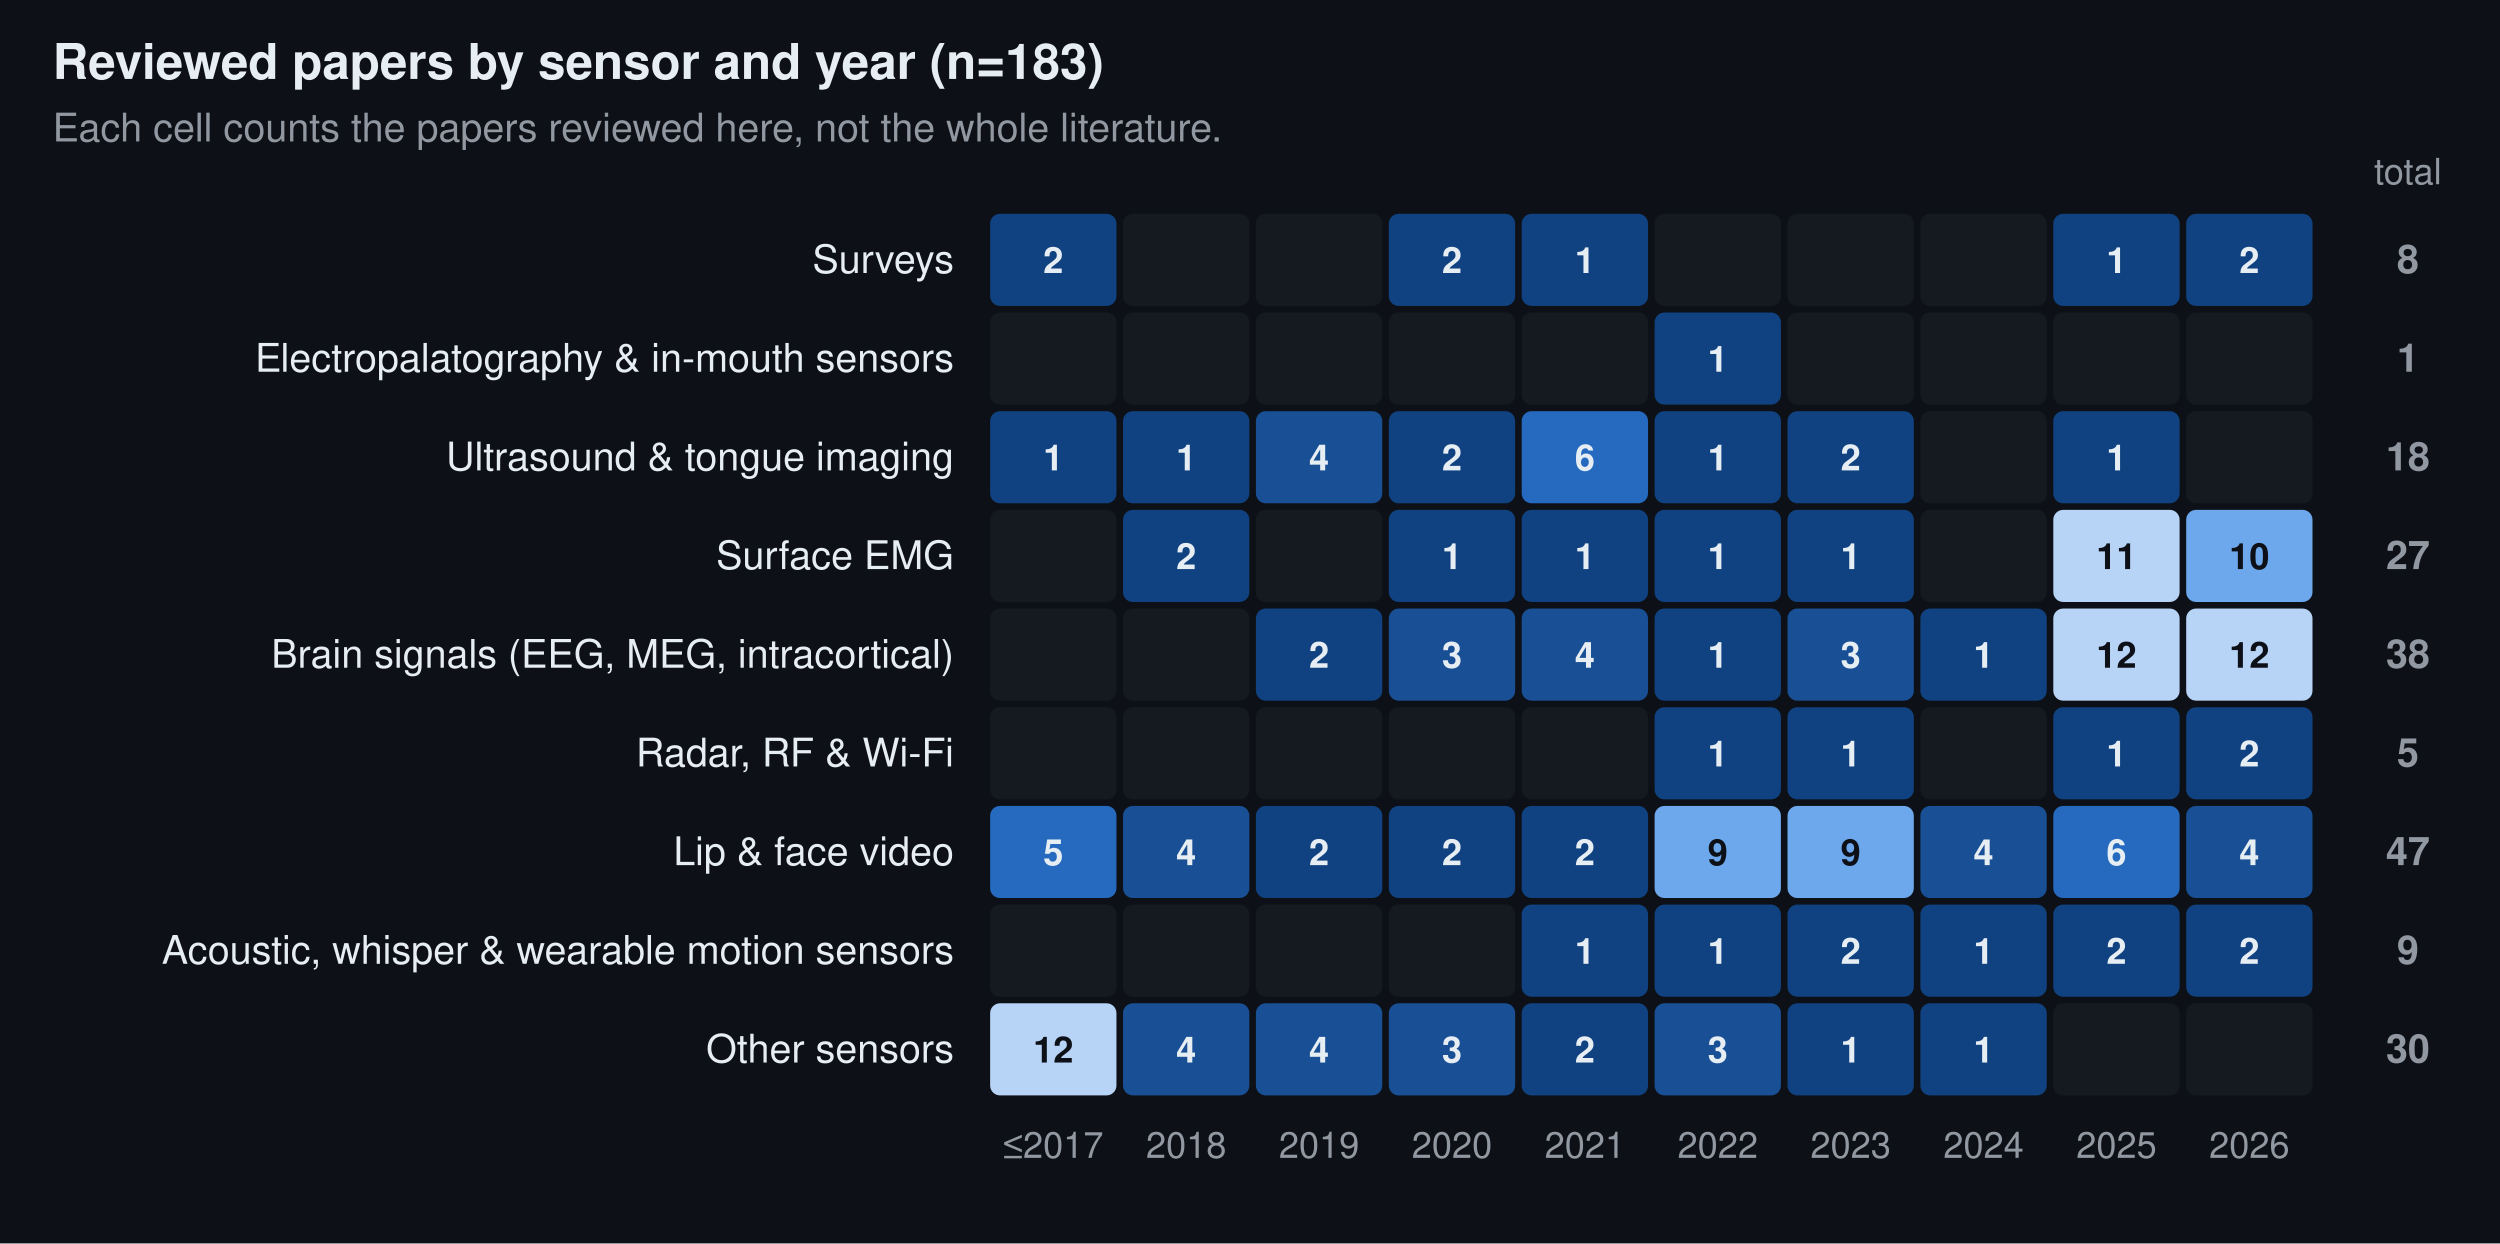
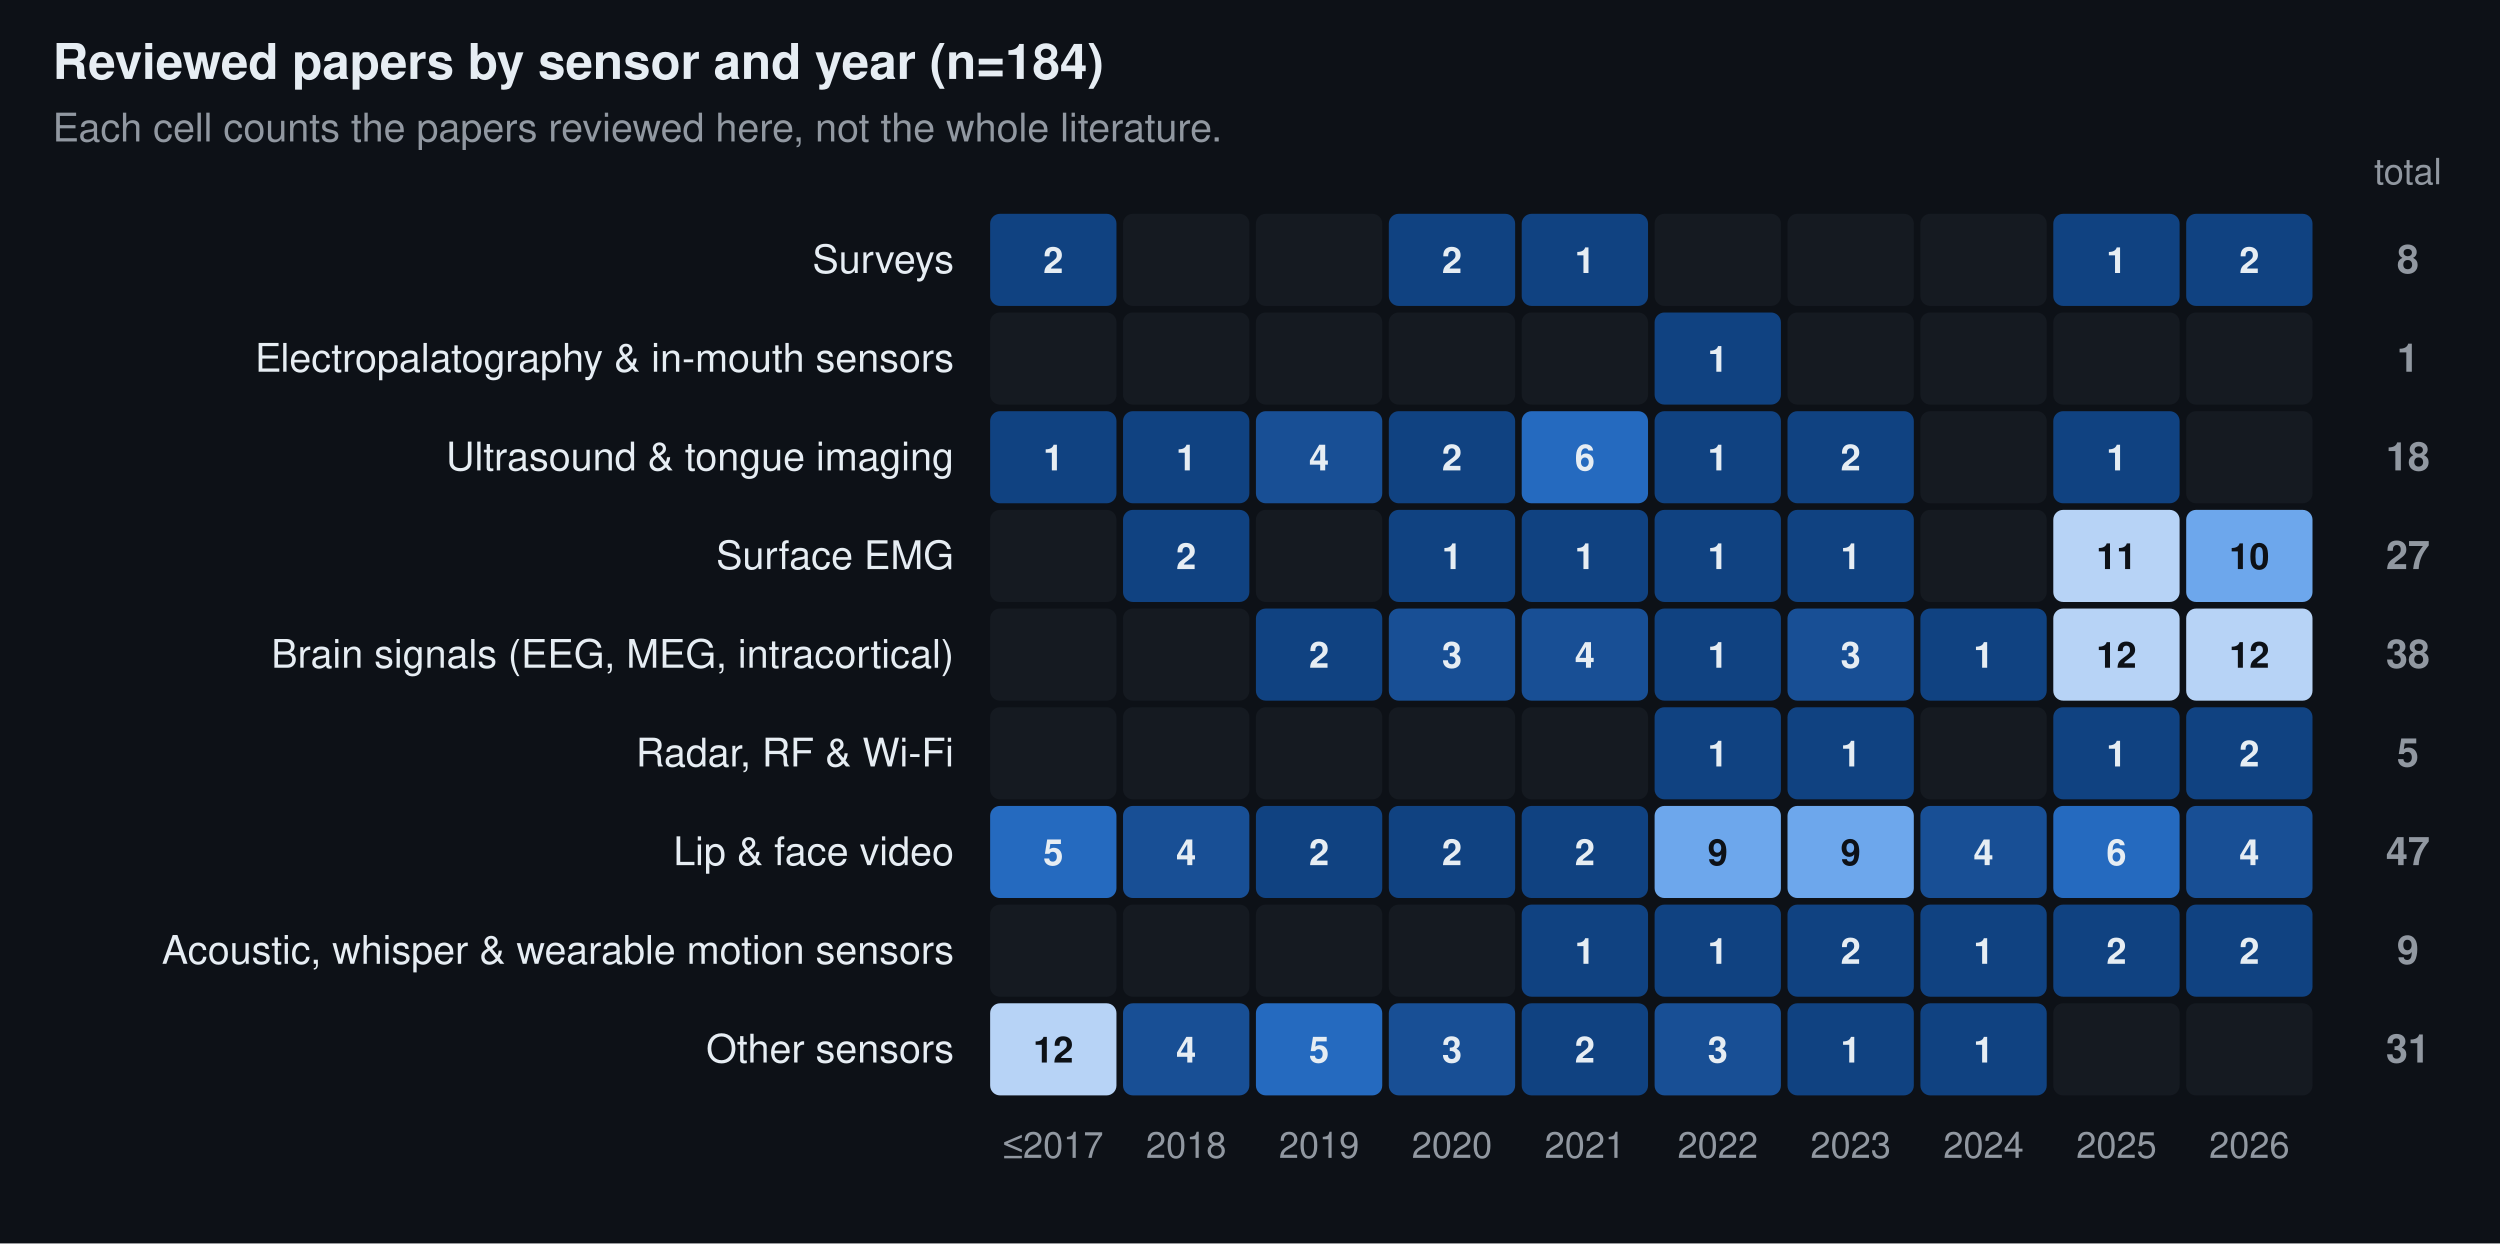
- <svg xmlns="http://www.w3.org/2000/svg" width="760" height="378" viewBox="0 0 760 378" font-family="-apple-system, BlinkMacSystemFont, 'Segoe UI', Helvetica, Arial, sans-serif" role="img" aria-label="Reviewed papers by sensor and year (n=183)">
+ <svg xmlns="http://www.w3.org/2000/svg" width="760" height="378" viewBox="0 0 760 378" font-family="-apple-system, BlinkMacSystemFont, 'Segoe UI', Helvetica, Arial, sans-serif" role="img" aria-label="Reviewed papers by sensor and year (n=184)">
  <rect width="760" height="378" fill="#0d1117" />
-   <text x="16.0" y="24.0" font-size="15" fill="#e6edf3" text-anchor="start" font-weight="600">Reviewed papers by sensor and year (n=183)</text>
+   <text x="16.0" y="24.0" font-size="15" fill="#e6edf3" text-anchor="start" font-weight="600">Reviewed papers by sensor and year (n=184)</text>
  <text x="16.0" y="43.0" font-size="12" fill="#9198a1" text-anchor="start">Each cell counts the papers reviewed here, not the whole literature.</text>
  <text x="320.2" y="352.0" font-size="11" fill="#9198a1" text-anchor="middle">≤2017</text>
  <text x="360.6" y="352.0" font-size="11" fill="#9198a1" text-anchor="middle">2018</text>
  <text x="401.0" y="352.0" font-size="11" fill="#9198a1" text-anchor="middle">2019</text>
  <text x="441.4" y="352.0" font-size="11" fill="#9198a1" text-anchor="middle">2020</text>
  <text x="481.8" y="352.0" font-size="11" fill="#9198a1" text-anchor="middle">2021</text>
  <text x="522.2" y="352.0" font-size="11" fill="#9198a1" text-anchor="middle">2022</text>
  <text x="562.6" y="352.0" font-size="11" fill="#9198a1" text-anchor="middle">2023</text>
  <text x="603.0" y="352.0" font-size="11" fill="#9198a1" text-anchor="middle">2024</text>
  <text x="643.4" y="352.0" font-size="11" fill="#9198a1" text-anchor="middle">2025</text>
  <text x="683.8" y="352.0" font-size="11" fill="#9198a1" text-anchor="middle">2026</text>
  <text x="732.0" y="56.0" font-size="11" fill="#9198a1" text-anchor="middle">total</text>
  <text x="290.0" y="83.0" font-size="12" fill="#e6edf3" text-anchor="end">Surveys</text>
  <rect x="301.0" y="65.0" width="38.4" height="28.0" rx="3" fill="#104281" />
  <text x="320.2" y="83.0" font-size="11" fill="#e6edf3" text-anchor="middle" font-weight="600">2</text>
  <rect x="341.4" y="65.0" width="38.4" height="28.0" rx="3" fill="#151a21" />
  <rect x="381.8" y="65.0" width="38.4" height="28.0" rx="3" fill="#151a21" />
  <rect x="422.2" y="65.0" width="38.4" height="28.0" rx="3" fill="#104281" />
  <text x="441.4" y="83.0" font-size="11" fill="#e6edf3" text-anchor="middle" font-weight="600">2</text>
  <rect x="462.6" y="65.0" width="38.4" height="28.0" rx="3" fill="#104281" />
  <text x="481.8" y="83.0" font-size="11" fill="#e6edf3" text-anchor="middle" font-weight="600">1</text>
  <rect x="503.0" y="65.0" width="38.4" height="28.0" rx="3" fill="#151a21" />
  <rect x="543.4" y="65.0" width="38.4" height="28.0" rx="3" fill="#151a21" />
  <rect x="583.8" y="65.0" width="38.4" height="28.0" rx="3" fill="#151a21" />
  <rect x="624.2" y="65.0" width="38.4" height="28.0" rx="3" fill="#104281" />
  <text x="643.4" y="83.0" font-size="11" fill="#e6edf3" text-anchor="middle" font-weight="600">1</text>
  <rect x="664.6" y="65.0" width="38.4" height="28.0" rx="3" fill="#104281" />
  <text x="683.8" y="83.0" font-size="11" fill="#e6edf3" text-anchor="middle" font-weight="600">2</text>
  <text x="732.0" y="83.0" font-size="12" fill="#9198a1" text-anchor="middle" font-weight="600">8</text>
  <text x="290.0" y="113.0" font-size="12" fill="#e6edf3" text-anchor="end">Electropalatography &amp; in-mouth sensors</text>
  <rect x="301.0" y="95.0" width="38.4" height="28.0" rx="3" fill="#151a21" />
  <rect x="341.4" y="95.0" width="38.4" height="28.0" rx="3" fill="#151a21" />
  <rect x="381.8" y="95.0" width="38.4" height="28.0" rx="3" fill="#151a21" />
  <rect x="422.2" y="95.0" width="38.4" height="28.0" rx="3" fill="#151a21" />
  <rect x="462.6" y="95.0" width="38.4" height="28.0" rx="3" fill="#151a21" />
  <rect x="503.0" y="95.0" width="38.4" height="28.0" rx="3" fill="#104281" />
  <text x="522.2" y="113.0" font-size="11" fill="#e6edf3" text-anchor="middle" font-weight="600">1</text>
  <rect x="543.4" y="95.0" width="38.4" height="28.0" rx="3" fill="#151a21" />
  <rect x="583.8" y="95.0" width="38.4" height="28.0" rx="3" fill="#151a21" />
  <rect x="624.2" y="95.0" width="38.4" height="28.0" rx="3" fill="#151a21" />
  <rect x="664.6" y="95.0" width="38.4" height="28.0" rx="3" fill="#151a21" />
  <text x="732.0" y="113.0" font-size="12" fill="#9198a1" text-anchor="middle" font-weight="600">1</text>
  <text x="290.0" y="143.0" font-size="12" fill="#e6edf3" text-anchor="end">Ultrasound &amp; tongue imaging</text>
  <rect x="301.0" y="125.0" width="38.4" height="28.0" rx="3" fill="#104281" />
  <text x="320.2" y="143.0" font-size="11" fill="#e6edf3" text-anchor="middle" font-weight="600">1</text>
  <rect x="341.4" y="125.0" width="38.4" height="28.0" rx="3" fill="#104281" />
  <text x="360.6" y="143.0" font-size="11" fill="#e6edf3" text-anchor="middle" font-weight="600">1</text>
  <rect x="381.8" y="125.0" width="38.4" height="28.0" rx="3" fill="#184f95" />
  <text x="401.0" y="143.0" font-size="11" fill="#e6edf3" text-anchor="middle" font-weight="600">4</text>
  <rect x="422.2" y="125.0" width="38.4" height="28.0" rx="3" fill="#104281" />
  <text x="441.4" y="143.0" font-size="11" fill="#e6edf3" text-anchor="middle" font-weight="600">2</text>
  <rect x="462.6" y="125.0" width="38.4" height="28.0" rx="3" fill="#256abf" />
  <text x="481.8" y="143.0" font-size="11" fill="#e6edf3" text-anchor="middle" font-weight="600">6</text>
  <rect x="503.0" y="125.0" width="38.4" height="28.0" rx="3" fill="#104281" />
  <text x="522.2" y="143.0" font-size="11" fill="#e6edf3" text-anchor="middle" font-weight="600">1</text>
  <rect x="543.4" y="125.0" width="38.4" height="28.0" rx="3" fill="#104281" />
  <text x="562.6" y="143.0" font-size="11" fill="#e6edf3" text-anchor="middle" font-weight="600">2</text>
  <rect x="583.8" y="125.0" width="38.4" height="28.0" rx="3" fill="#151a21" />
  <rect x="624.2" y="125.0" width="38.4" height="28.0" rx="3" fill="#104281" />
  <text x="643.4" y="143.0" font-size="11" fill="#e6edf3" text-anchor="middle" font-weight="600">1</text>
  <rect x="664.6" y="125.0" width="38.4" height="28.0" rx="3" fill="#151a21" />
  <text x="732.0" y="143.0" font-size="12" fill="#9198a1" text-anchor="middle" font-weight="600">18</text>
  <text x="290.0" y="173.0" font-size="12" fill="#e6edf3" text-anchor="end">Surface EMG</text>
  <rect x="301.0" y="155.0" width="38.4" height="28.0" rx="3" fill="#151a21" />
  <rect x="341.4" y="155.0" width="38.4" height="28.0" rx="3" fill="#104281" />
  <text x="360.6" y="173.0" font-size="11" fill="#e6edf3" text-anchor="middle" font-weight="600">2</text>
  <rect x="381.8" y="155.0" width="38.4" height="28.0" rx="3" fill="#151a21" />
  <rect x="422.2" y="155.0" width="38.4" height="28.0" rx="3" fill="#104281" />
  <text x="441.4" y="173.0" font-size="11" fill="#e6edf3" text-anchor="middle" font-weight="600">1</text>
  <rect x="462.6" y="155.0" width="38.4" height="28.0" rx="3" fill="#104281" />
  <text x="481.8" y="173.0" font-size="11" fill="#e6edf3" text-anchor="middle" font-weight="600">1</text>
  <rect x="503.0" y="155.0" width="38.4" height="28.0" rx="3" fill="#104281" />
  <text x="522.2" y="173.0" font-size="11" fill="#e6edf3" text-anchor="middle" font-weight="600">1</text>
  <rect x="543.4" y="155.0" width="38.4" height="28.0" rx="3" fill="#104281" />
  <text x="562.6" y="173.0" font-size="11" fill="#e6edf3" text-anchor="middle" font-weight="600">1</text>
  <rect x="583.8" y="155.0" width="38.4" height="28.0" rx="3" fill="#151a21" />
  <rect x="624.2" y="155.0" width="38.4" height="28.0" rx="3" fill="#b7d3f6" />
  <text x="643.4" y="173.0" font-size="11" fill="#0d1117" text-anchor="middle" font-weight="600">11</text>
  <rect x="664.6" y="155.0" width="38.4" height="28.0" rx="3" fill="#6da7ec" />
  <text x="683.8" y="173.0" font-size="11" fill="#0d1117" text-anchor="middle" font-weight="600">10</text>
  <text x="732.0" y="173.0" font-size="12" fill="#9198a1" text-anchor="middle" font-weight="600">27</text>
  <text x="290.0" y="203.0" font-size="12" fill="#e6edf3" text-anchor="end">Brain signals (EEG, MEG, intracortical)</text>
  <rect x="301.0" y="185.0" width="38.4" height="28.0" rx="3" fill="#151a21" />
  <rect x="341.4" y="185.0" width="38.4" height="28.0" rx="3" fill="#151a21" />
  <rect x="381.8" y="185.0" width="38.4" height="28.0" rx="3" fill="#104281" />
  <text x="401.0" y="203.0" font-size="11" fill="#e6edf3" text-anchor="middle" font-weight="600">2</text>
  <rect x="422.2" y="185.0" width="38.4" height="28.0" rx="3" fill="#184f95" />
  <text x="441.4" y="203.0" font-size="11" fill="#e6edf3" text-anchor="middle" font-weight="600">3</text>
  <rect x="462.6" y="185.0" width="38.4" height="28.0" rx="3" fill="#184f95" />
  <text x="481.8" y="203.0" font-size="11" fill="#e6edf3" text-anchor="middle" font-weight="600">4</text>
  <rect x="503.0" y="185.0" width="38.4" height="28.0" rx="3" fill="#104281" />
  <text x="522.2" y="203.0" font-size="11" fill="#e6edf3" text-anchor="middle" font-weight="600">1</text>
  <rect x="543.4" y="185.0" width="38.4" height="28.0" rx="3" fill="#184f95" />
  <text x="562.6" y="203.0" font-size="11" fill="#e6edf3" text-anchor="middle" font-weight="600">3</text>
  <rect x="583.8" y="185.0" width="38.4" height="28.0" rx="3" fill="#104281" />
  <text x="603.0" y="203.0" font-size="11" fill="#e6edf3" text-anchor="middle" font-weight="600">1</text>
  <rect x="624.2" y="185.0" width="38.4" height="28.0" rx="3" fill="#b7d3f6" />
  <text x="643.4" y="203.0" font-size="11" fill="#0d1117" text-anchor="middle" font-weight="600">12</text>
  <rect x="664.6" y="185.0" width="38.4" height="28.0" rx="3" fill="#b7d3f6" />
  <text x="683.8" y="203.0" font-size="11" fill="#0d1117" text-anchor="middle" font-weight="600">12</text>
  <text x="732.0" y="203.0" font-size="12" fill="#9198a1" text-anchor="middle" font-weight="600">38</text>
  <text x="290.0" y="233.0" font-size="12" fill="#e6edf3" text-anchor="end">Radar, RF &amp; Wi-Fi</text>
  <rect x="301.0" y="215.0" width="38.4" height="28.0" rx="3" fill="#151a21" />
  <rect x="341.4" y="215.0" width="38.4" height="28.0" rx="3" fill="#151a21" />
  <rect x="381.8" y="215.0" width="38.4" height="28.0" rx="3" fill="#151a21" />
  <rect x="422.2" y="215.0" width="38.4" height="28.0" rx="3" fill="#151a21" />
  <rect x="462.6" y="215.0" width="38.4" height="28.0" rx="3" fill="#151a21" />
  <rect x="503.0" y="215.0" width="38.4" height="28.0" rx="3" fill="#104281" />
  <text x="522.2" y="233.0" font-size="11" fill="#e6edf3" text-anchor="middle" font-weight="600">1</text>
  <rect x="543.4" y="215.0" width="38.4" height="28.0" rx="3" fill="#104281" />
  <text x="562.6" y="233.0" font-size="11" fill="#e6edf3" text-anchor="middle" font-weight="600">1</text>
  <rect x="583.8" y="215.0" width="38.4" height="28.0" rx="3" fill="#151a21" />
  <rect x="624.2" y="215.0" width="38.4" height="28.0" rx="3" fill="#104281" />
  <text x="643.4" y="233.0" font-size="11" fill="#e6edf3" text-anchor="middle" font-weight="600">1</text>
  <rect x="664.6" y="215.0" width="38.4" height="28.0" rx="3" fill="#104281" />
  <text x="683.8" y="233.0" font-size="11" fill="#e6edf3" text-anchor="middle" font-weight="600">2</text>
  <text x="732.0" y="233.0" font-size="12" fill="#9198a1" text-anchor="middle" font-weight="600">5</text>
  <text x="290.0" y="263.0" font-size="12" fill="#e6edf3" text-anchor="end">Lip &amp; face video</text>
  <rect x="301.0" y="245.0" width="38.4" height="28.0" rx="3" fill="#256abf" />
  <text x="320.2" y="263.0" font-size="11" fill="#e6edf3" text-anchor="middle" font-weight="600">5</text>
  <rect x="341.4" y="245.0" width="38.4" height="28.0" rx="3" fill="#184f95" />
  <text x="360.6" y="263.0" font-size="11" fill="#e6edf3" text-anchor="middle" font-weight="600">4</text>
  <rect x="381.8" y="245.0" width="38.4" height="28.0" rx="3" fill="#104281" />
  <text x="401.0" y="263.0" font-size="11" fill="#e6edf3" text-anchor="middle" font-weight="600">2</text>
  <rect x="422.2" y="245.0" width="38.4" height="28.0" rx="3" fill="#104281" />
  <text x="441.4" y="263.0" font-size="11" fill="#e6edf3" text-anchor="middle" font-weight="600">2</text>
  <rect x="462.6" y="245.0" width="38.4" height="28.0" rx="3" fill="#104281" />
  <text x="481.8" y="263.0" font-size="11" fill="#e6edf3" text-anchor="middle" font-weight="600">2</text>
  <rect x="503.0" y="245.0" width="38.4" height="28.0" rx="3" fill="#6da7ec" />
  <text x="522.2" y="263.0" font-size="11" fill="#0d1117" text-anchor="middle" font-weight="600">9</text>
  <rect x="543.4" y="245.0" width="38.4" height="28.0" rx="3" fill="#6da7ec" />
  <text x="562.6" y="263.0" font-size="11" fill="#0d1117" text-anchor="middle" font-weight="600">9</text>
  <rect x="583.8" y="245.0" width="38.4" height="28.0" rx="3" fill="#184f95" />
  <text x="603.0" y="263.0" font-size="11" fill="#e6edf3" text-anchor="middle" font-weight="600">4</text>
  <rect x="624.2" y="245.0" width="38.4" height="28.0" rx="3" fill="#256abf" />
  <text x="643.4" y="263.0" font-size="11" fill="#e6edf3" text-anchor="middle" font-weight="600">6</text>
  <rect x="664.6" y="245.0" width="38.4" height="28.0" rx="3" fill="#184f95" />
  <text x="683.8" y="263.0" font-size="11" fill="#e6edf3" text-anchor="middle" font-weight="600">4</text>
  <text x="732.0" y="263.0" font-size="12" fill="#9198a1" text-anchor="middle" font-weight="600">47</text>
  <text x="290.0" y="293.0" font-size="12" fill="#e6edf3" text-anchor="end">Acoustic, whisper &amp; wearable motion sensors</text>
  <rect x="301.0" y="275.0" width="38.4" height="28.0" rx="3" fill="#151a21" />
  <rect x="341.4" y="275.0" width="38.4" height="28.0" rx="3" fill="#151a21" />
  <rect x="381.8" y="275.0" width="38.4" height="28.0" rx="3" fill="#151a21" />
  <rect x="422.2" y="275.0" width="38.4" height="28.0" rx="3" fill="#151a21" />
  <rect x="462.6" y="275.0" width="38.4" height="28.0" rx="3" fill="#104281" />
  <text x="481.8" y="293.0" font-size="11" fill="#e6edf3" text-anchor="middle" font-weight="600">1</text>
  <rect x="503.0" y="275.0" width="38.4" height="28.0" rx="3" fill="#104281" />
  <text x="522.2" y="293.0" font-size="11" fill="#e6edf3" text-anchor="middle" font-weight="600">1</text>
  <rect x="543.4" y="275.0" width="38.4" height="28.0" rx="3" fill="#104281" />
  <text x="562.6" y="293.0" font-size="11" fill="#e6edf3" text-anchor="middle" font-weight="600">2</text>
  <rect x="583.8" y="275.0" width="38.4" height="28.0" rx="3" fill="#104281" />
  <text x="603.0" y="293.0" font-size="11" fill="#e6edf3" text-anchor="middle" font-weight="600">1</text>
  <rect x="624.2" y="275.0" width="38.4" height="28.0" rx="3" fill="#104281" />
  <text x="643.4" y="293.0" font-size="11" fill="#e6edf3" text-anchor="middle" font-weight="600">2</text>
  <rect x="664.6" y="275.0" width="38.4" height="28.0" rx="3" fill="#104281" />
  <text x="683.8" y="293.0" font-size="11" fill="#e6edf3" text-anchor="middle" font-weight="600">2</text>
  <text x="732.0" y="293.0" font-size="12" fill="#9198a1" text-anchor="middle" font-weight="600">9</text>
  <text x="290.0" y="323.0" font-size="12" fill="#e6edf3" text-anchor="end">Other sensors</text>
  <rect x="301.0" y="305.0" width="38.4" height="28.0" rx="3" fill="#b7d3f6" />
  <text x="320.2" y="323.0" font-size="11" fill="#0d1117" text-anchor="middle" font-weight="600">12</text>
  <rect x="341.4" y="305.0" width="38.4" height="28.0" rx="3" fill="#184f95" />
  <text x="360.6" y="323.0" font-size="11" fill="#e6edf3" text-anchor="middle" font-weight="600">4</text>
-   <rect x="381.8" y="305.0" width="38.4" height="28.0" rx="3" fill="#184f95" />
-   <text x="401.0" y="323.0" font-size="11" fill="#e6edf3" text-anchor="middle" font-weight="600">4</text>
+   <rect x="381.8" y="305.0" width="38.4" height="28.0" rx="3" fill="#256abf" />
+   <text x="401.0" y="323.0" font-size="11" fill="#e6edf3" text-anchor="middle" font-weight="600">5</text>
  <rect x="422.2" y="305.0" width="38.4" height="28.0" rx="3" fill="#184f95" />
  <text x="441.4" y="323.0" font-size="11" fill="#e6edf3" text-anchor="middle" font-weight="600">3</text>
  <rect x="462.6" y="305.0" width="38.4" height="28.0" rx="3" fill="#104281" />
  <text x="481.8" y="323.0" font-size="11" fill="#e6edf3" text-anchor="middle" font-weight="600">2</text>
  <rect x="503.0" y="305.0" width="38.4" height="28.0" rx="3" fill="#184f95" />
  <text x="522.2" y="323.0" font-size="11" fill="#e6edf3" text-anchor="middle" font-weight="600">3</text>
  <rect x="543.4" y="305.0" width="38.4" height="28.0" rx="3" fill="#104281" />
  <text x="562.6" y="323.0" font-size="11" fill="#e6edf3" text-anchor="middle" font-weight="600">1</text>
  <rect x="583.8" y="305.0" width="38.4" height="28.0" rx="3" fill="#104281" />
  <text x="603.0" y="323.0" font-size="11" fill="#e6edf3" text-anchor="middle" font-weight="600">1</text>
  <rect x="624.2" y="305.0" width="38.4" height="28.0" rx="3" fill="#151a21" />
  <rect x="664.6" y="305.0" width="38.4" height="28.0" rx="3" fill="#151a21" />
-   <text x="732.0" y="323.0" font-size="12" fill="#9198a1" text-anchor="middle" font-weight="600">30</text>
+   <text x="732.0" y="323.0" font-size="12" fill="#9198a1" text-anchor="middle" font-weight="600">31</text>
</svg>
